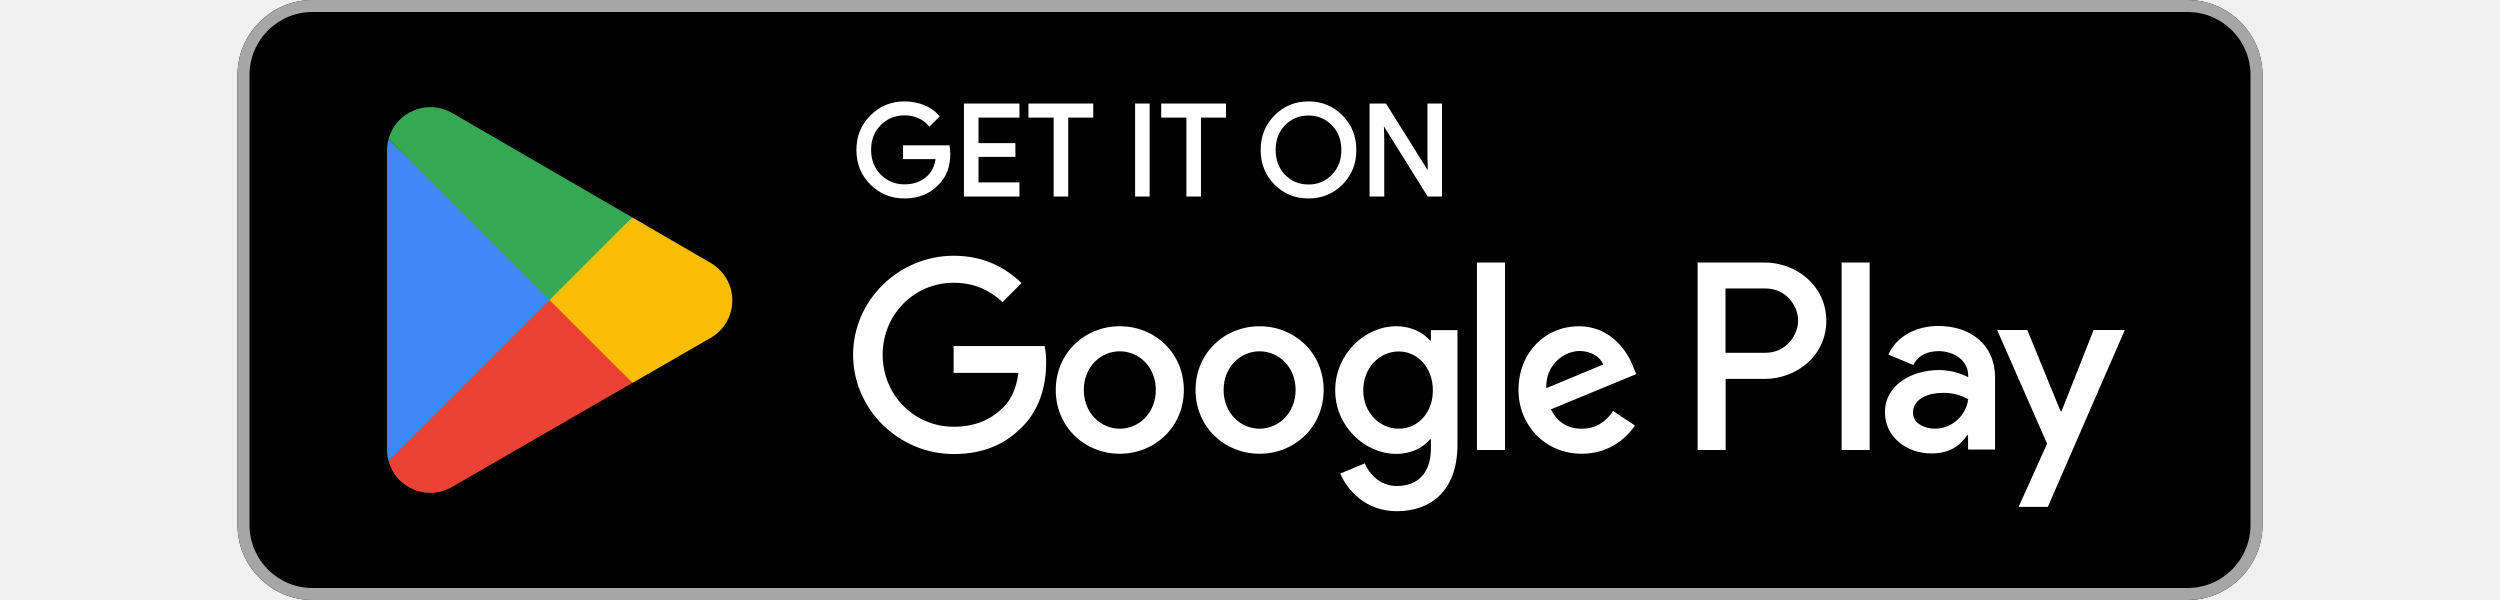
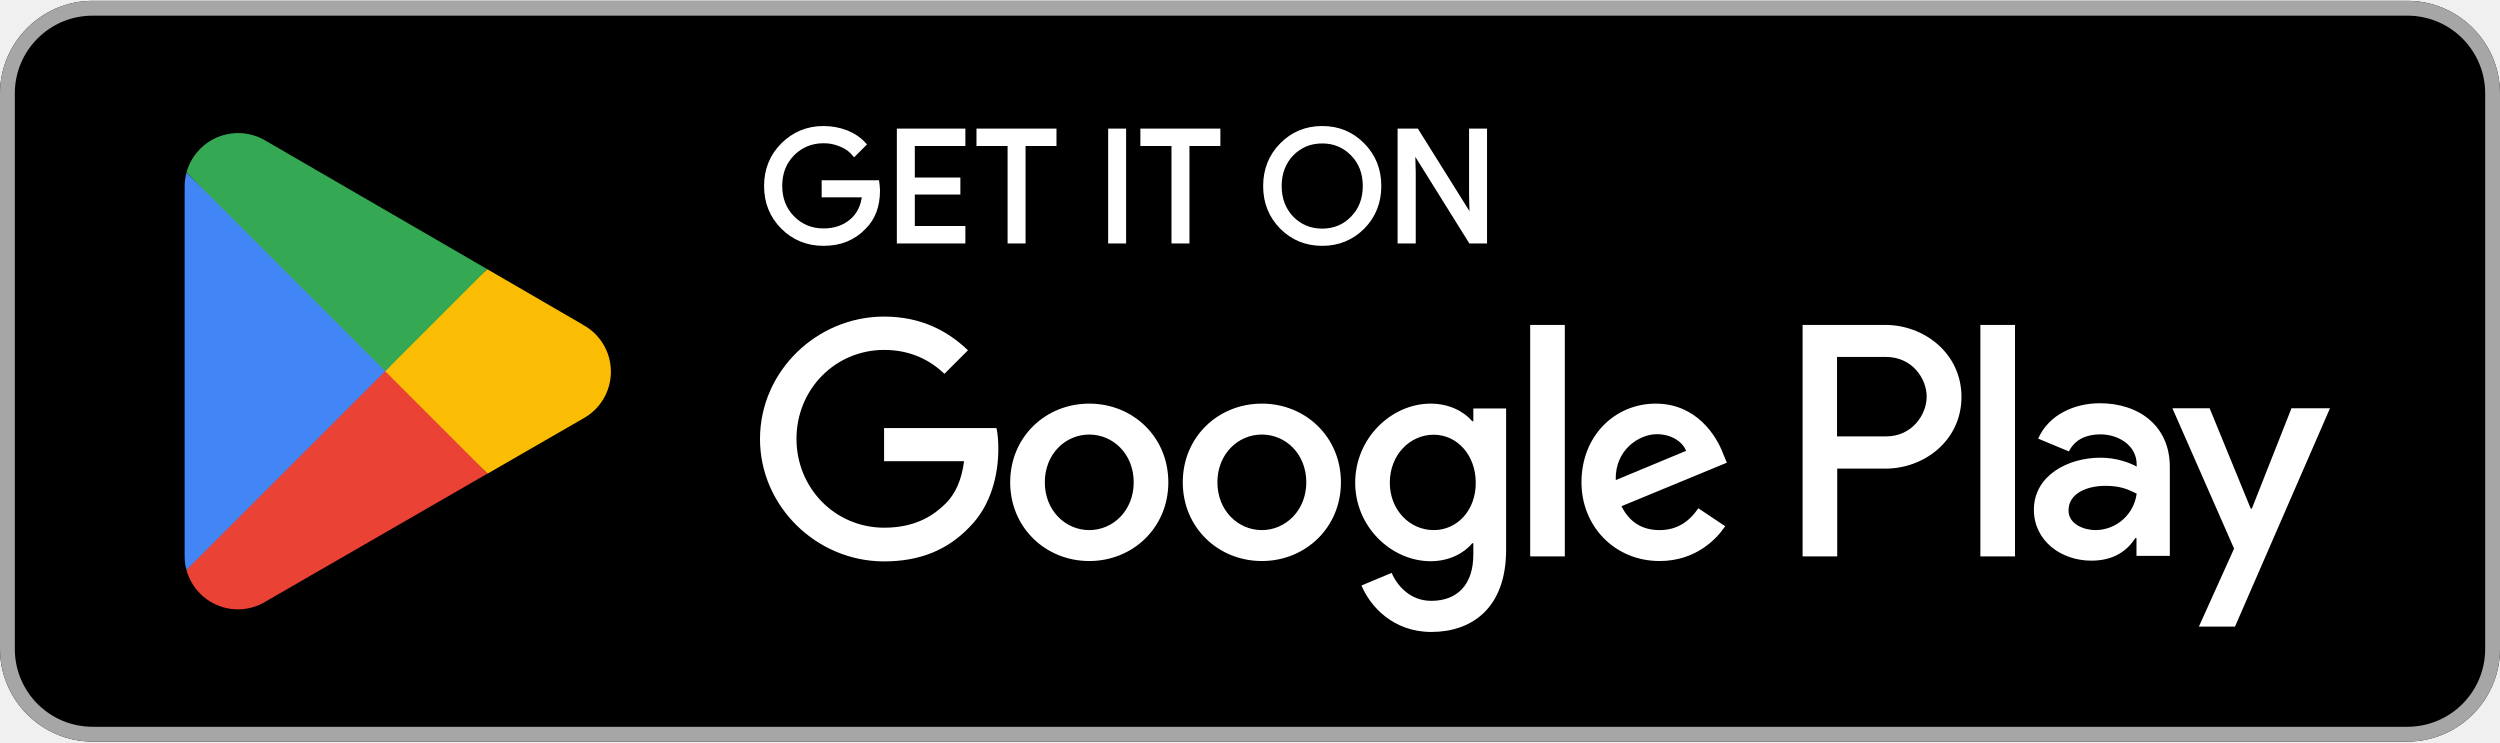
- <svg xmlns="http://www.w3.org/2000/svg" viewBox="10 10 135 40" width="2500" height="600">
+ <svg xmlns="http://www.w3.org/2000/svg" viewBox="10 10 135 40" width="165" height="49">
  <path d="M140 50H15c-2.75 0-5-2.25-5-5V15c0-2.75 2.25-5 5-5h125c2.75 0 5 2.25 5 5v30c0 2.75-2.25 5-5 5z" />
  <path d="M140 10.8a4.2 4.2 0 0 1 4.2 4.2v30a4.2 4.2 0 0 1-4.2 4.2H15a4.2 4.2 0 0 1-4.2-4.2V15a4.2 4.2 0 0 1 4.2-4.2zm0-.8H15c-2.75 0-5 2.25-5 5v30c0 2.75 2.25 5 5 5h125c2.75 0 5-2.25 5-5V15c0-2.75-2.25-5-5-5z" fill="#a6a6a6" />
  <g fill="#fff">
    <path d="M57.42 20.24c0 .84-.25 1.51-.75 2-.56.59-1.29.89-2.2.89-.87 0-1.61-.3-2.21-.9s-.9-1.35-.9-2.23.3-1.63.9-2.23 1.34-.91 2.21-.91c.44 0 .86.08 1.25.23.39.16.71.38.96.66l-.55.55c-.18-.22-.42-.4-.72-.52a2.29 2.29 0 0 0-.94-.19c-.65 0-1.21.23-1.66.68-.45.46-.67 1.03-.67 1.72s.22 1.26.67 1.72c.45.45 1 .68 1.66.68.6 0 1.09-.17 1.49-.5s.63-.8.69-1.38h-2.18v-.72h2.91c.02.16.04.31.04.45zM62.03 17v.74H59.3v1.9h2.46v.72H59.3v1.9h2.73V23h-3.5v-6zM65.28 17.74V23h-.77v-5.26h-1.68V17h4.12v.74zM70.71 23h-.77v-6h.77zM74.13 17.74V23h-.77v-5.26h-1.68V17h4.12v.74zM84.49 20c0 .89-.3 1.63-.89 2.23-.6.6-1.33.9-2.2.9s-1.6-.3-2.2-.9c-.59-.6-.89-1.34-.89-2.23s.3-1.63.89-2.23 1.32-.91 2.2-.91c.87 0 1.6.3 2.2.91s.89 1.35.89 2.23zm-5.38 0c0 .69.22 1.27.65 1.72.44.45.99.68 1.64.68s1.2-.23 1.63-.68c.44-.45.66-1.02.66-1.72s-.22-1.27-.66-1.72-.98-.68-1.63-.68-1.2.23-1.64.68c-.43.45-.65 1.03-.65 1.72zM86.34 23h-.77v-6h.94l2.92 4.67h.03l-.03-1.16V17h.77v6h-.8l-3.05-4.89h-.03l.03 1.16V23z" stroke="#fff" stroke-miterlimit="10" stroke-width=".2" />
    <path d="M78.14 31.75c-2.35 0-4.27 1.79-4.27 4.25 0 2.45 1.92 4.25 4.27 4.25s4.27-1.8 4.27-4.25c0-2.46-1.92-4.25-4.27-4.25zm0 6.83c-1.29 0-2.4-1.06-2.4-2.58 0-1.53 1.11-2.58 2.4-2.58s2.4 1.05 2.4 2.58c0 1.52-1.12 2.58-2.4 2.58zm-9.32-6.83c-2.35 0-4.27 1.79-4.27 4.25 0 2.45 1.92 4.25 4.27 4.25s4.27-1.8 4.27-4.25c0-2.46-1.92-4.25-4.27-4.25zm0 6.83c-1.29 0-2.4-1.06-2.4-2.58 0-1.53 1.11-2.58 2.4-2.58s2.4 1.05 2.4 2.58c0 1.52-1.11 2.58-2.4 2.58zm-11.08-5.52v1.8h4.32c-.13 1.01-.47 1.76-.98 2.27-.63.63-1.61 1.32-3.33 1.32-2.66 0-4.74-2.14-4.74-4.8s2.08-4.8 4.74-4.8c1.43 0 2.48.56 3.25 1.29l1.27-1.27c-1.08-1.03-2.51-1.82-4.53-1.82-3.64 0-6.7 2.96-6.7 6.61 0 3.64 3.06 6.61 6.7 6.61 1.97 0 3.45-.64 4.61-1.85 1.19-1.19 1.56-2.87 1.56-4.22 0-.42-.03-.81-.1-1.13h-6.07zm45.31 1.4c-.35-.95-1.43-2.71-3.64-2.71-2.19 0-4.01 1.72-4.01 4.25 0 2.38 1.8 4.25 4.22 4.25 1.95 0 3.08-1.19 3.54-1.88l-1.45-.97c-.48.71-1.14 1.18-2.09 1.18s-1.63-.43-2.06-1.29l5.69-2.35zm-5.8 1.42c-.05-1.64 1.27-2.48 2.22-2.48.74 0 1.37.37 1.58.9zM92.63 40h1.87V27.5h-1.87zm-3.06-7.3h-.07c-.42-.5-1.22-.95-2.24-.95-2.13 0-4.08 1.87-4.08 4.27 0 2.38 1.95 4.24 4.08 4.24 1.01 0 1.82-.45 2.24-.97h.06v.61c0 1.63-.87 2.5-2.27 2.5-1.14 0-1.85-.82-2.14-1.51l-1.63.68c.47 1.13 1.71 2.51 3.77 2.51 2.19 0 4.04-1.29 4.04-4.43v-7.64h-1.77v.69zm-2.15 5.88c-1.29 0-2.37-1.08-2.37-2.56 0-1.5 1.08-2.59 2.37-2.59 1.27 0 2.27 1.1 2.27 2.59.01 1.48-.99 2.56-2.27 2.56zm24.39-11.08h-4.47V40h1.87v-4.74h2.61c2.07 0 4.1-1.5 4.1-3.88-.01-2.38-2.05-3.88-4.11-3.88zm.04 6.02h-2.65v-4.29h2.65c1.4 0 2.19 1.16 2.19 2.14s-.79 2.15-2.19 2.15zm11.54-1.79c-1.35 0-2.75.6-3.33 1.91l1.66.69c.35-.69 1.01-.92 1.7-.92.96 0 1.95.58 1.96 1.61v.13c-.34-.19-1.06-.48-1.95-.48-1.79 0-3.6.98-3.6 2.81 0 1.67 1.46 2.75 3.1 2.75 1.25 0 1.95-.56 2.38-1.22h.06v.96h1.8v-4.79c.01-2.21-1.65-3.45-3.78-3.45zm-.23 6.85c-.61 0-1.46-.31-1.46-1.06 0-.96 1.06-1.33 1.98-1.33.82 0 1.21.18 1.7.42a2.257 2.257 0 0 1-2.22 1.97zM133.74 32l-2.14 5.42h-.06L129.32 32h-2.01l3.33 7.58-1.9 4.21h1.95L135.82 32zm-16.8 8h1.87V27.5h-1.87z" />
  </g>
  <path d="M30.72 29.42l-10.65 11.3v.01a2.877 2.877 0 0 0 4.24 1.73l.03-.02 11.98-6.91z" fill="#ea4335" />
  <path d="M41.49 27.5l-.01-.01-5.17-3-5.83 5.19 5.85 5.85 5.15-2.97a2.88 2.88 0 0 0 .01-5.06z" fill="#fbbc04" />
  <path d="M20.07 19.28c-.06.24-.1.48-.1.74v19.97c0 .26.03.5.1.74l11.01-11.01z" fill="#4285f4" />
  <path d="M30.8 30l5.51-5.51-11.97-6.94a2.889 2.889 0 0 0-4.27 1.72z" fill="#34a853" />
</svg>
